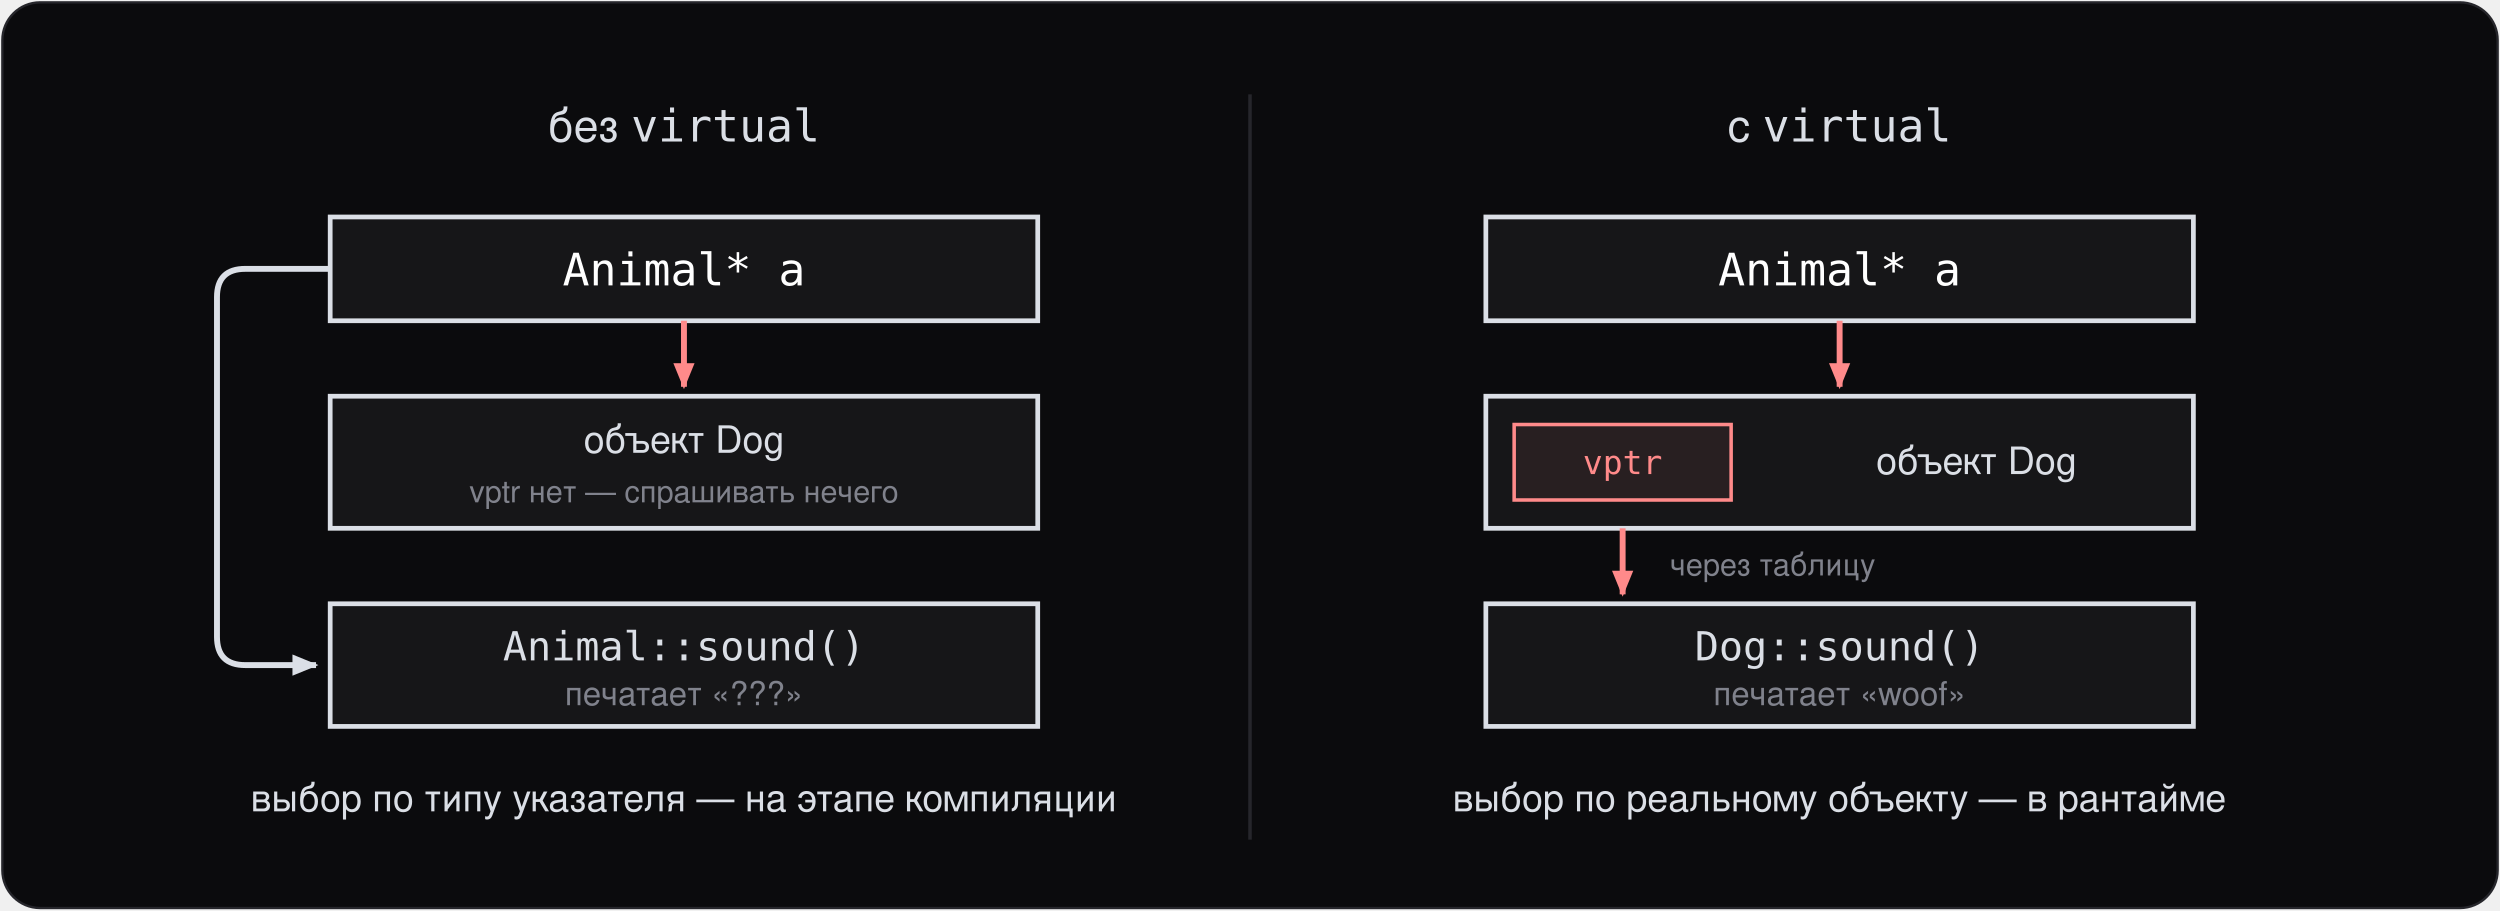
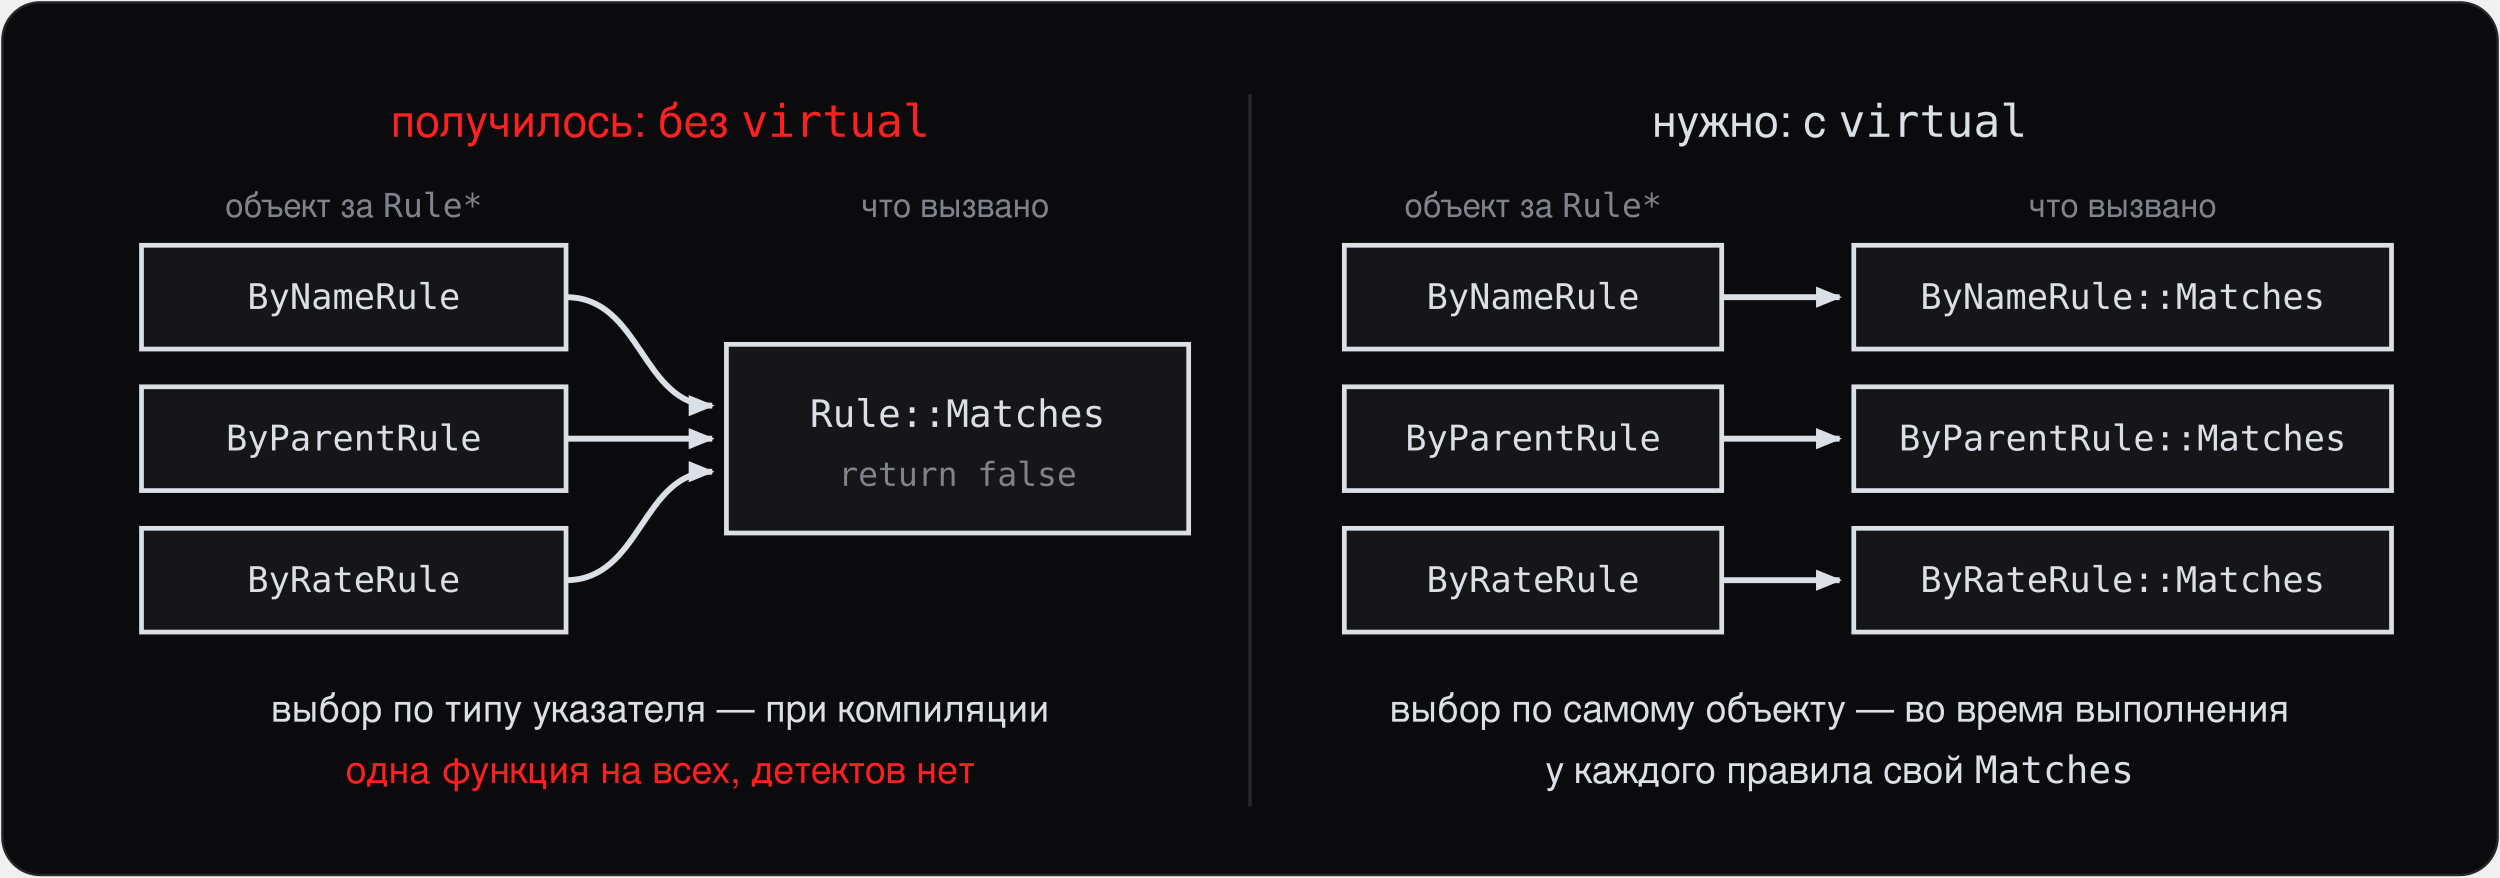
- <svg xmlns="http://www.w3.org/2000/svg" viewBox="0 0 1060 386" width="1060" height="386" font-family="Golos Text, Segoe UI, Helvetica, Arial, sans-serif">
+ <svg xmlns="http://www.w3.org/2000/svg" viewBox="0 0 1060 372" width="1060" height="372" font-family="Golos Text, Segoe UI, Helvetica, Arial, sans-serif">
  <defs>
-     <marker id="pink" markerWidth="11" markerHeight="11" refX="10" refY="4.5" orient="auto" markerUnits="userSpaceOnUse">
-       <path d="M0,0 L11,4.5 L0,9 z" fill="#ff8a8a" />
-     </marker>
    <marker id="light" markerWidth="11" markerHeight="11" refX="10" refY="4.5" orient="auto" markerUnits="userSpaceOnUse">
      <path d="M0,0 L11,4.5 L0,9 z" fill="#dbdfe6" />
    </marker>
  </defs>
-   <rect x="1" y="1" width="1058" height="384" rx="16" fill="#0b0b0d" stroke="#26262b" />
-   <line x1="530" y1="40" x2="530" y2="356" stroke="#26262b" stroke-width="1.5" />
-   <text x="290" y="60" font-size="19" text-anchor="middle" fill="#dbdfe6">без <tspan font-family="Consolas, Roboto Mono, monospace">virtual</tspan>
+   <rect x="1" y="1" width="1058" height="370" rx="16" fill="#0b0b0d" stroke="#26262b" />
+   <line x1="530" y1="40" x2="530" y2="342" stroke="#26262b" stroke-width="1.5" />
+   <text x="280" y="58" font-size="19" text-anchor="middle" fill="#ff2020">получилось: без <tspan font-family="Consolas, Roboto Mono, monospace">virtual</tspan>
  </text>
-   <rect x="140" y="92" width="300" height="44" fill="rgba(255,255,255,0.05)" stroke="#dbdfe6" stroke-width="2" />
-   <text x="290" y="121" font-size="19" text-anchor="middle" fill="#ffffff" font-family="Consolas, Roboto Mono, monospace">Animal* a</text>
-   <line x1="290" y1="136" x2="290" y2="164" stroke="#ff8a8a" stroke-width="2.5" marker-end="url(#pink)" />
-   <rect x="140" y="168" width="300" height="56" fill="rgba(255,255,255,0.05)" stroke="#dbdfe6" stroke-width="2" />
-   <text x="290" y="192" font-size="16" text-anchor="middle" fill="#dbdfe6">объект Dog</text>
-   <text x="290" y="213" font-size="13" text-anchor="middle" fill="#80828c">vptr нет — спрашивать нечего</text>
-   <path d="M 140 114 H 104 Q 92 114 92 126 V 270 Q 92 282 104 282 H 134" fill="none" stroke="#dbdfe6" stroke-width="2.5" marker-end="url(#light)" />
-   <rect x="140" y="256" width="300" height="52" fill="rgba(255,255,255,0.05)" stroke="#dbdfe6" stroke-width="2" />
-   <text x="290" y="280" font-size="17" text-anchor="middle" fill="#dbdfe6" font-family="Consolas, Roboto Mono, monospace">Animal::sound()</text>
-   <text x="290" y="299" font-size="14" text-anchor="middle" fill="#80828c">печатает «???»</text>
-   <text x="290" y="344" font-size="16" text-anchor="middle" fill="#dbdfe6">выбор по типу указателя — на этапе компиляции</text>
-   <text x="780" y="60" font-size="19" text-anchor="middle" fill="#dbdfe6">с <tspan font-family="Consolas, Roboto Mono, monospace">virtual</tspan>
+   <text x="150" y="92" font-size="14" text-anchor="middle" fill="#80828c">объект за <tspan font-family="Consolas, Roboto Mono, monospace">Rule*</tspan>
  </text>
-   <rect x="630" y="92" width="300" height="44" fill="rgba(255,255,255,0.05)" stroke="#dbdfe6" stroke-width="2" />
-   <text x="780" y="121" font-size="19" text-anchor="middle" fill="#ffffff" font-family="Consolas, Roboto Mono, monospace">Animal* a</text>
-   <line x1="780" y1="136" x2="780" y2="164" stroke="#ff8a8a" stroke-width="2.5" marker-end="url(#pink)" />
-   <rect x="630" y="168" width="300" height="56" fill="rgba(255,255,255,0.05)" stroke="#dbdfe6" stroke-width="2" />
-   <rect x="642" y="180" width="92" height="32" fill="rgba(255,138,138,0.08)" stroke="#ff8a8a" stroke-width="1.5" />
-   <text x="688" y="201" font-size="14" text-anchor="middle" fill="#ff8a8a" font-family="Consolas, Roboto Mono, monospace">vptr</text>
-   <text x="838" y="201" font-size="16" text-anchor="middle" fill="#dbdfe6">объект Dog</text>
-   <line x1="688" y1="224" x2="688" y2="252" stroke="#ff8a8a" stroke-width="2.5" marker-end="url(#pink)" />
-   <text x="708" y="244" font-size="13" fill="#80828c">через таблицу</text>
-   <rect x="630" y="256" width="300" height="52" fill="rgba(255,255,255,0.05)" stroke="#dbdfe6" stroke-width="2" />
-   <text x="780" y="280" font-size="17" text-anchor="middle" fill="#dbdfe6" font-family="Consolas, Roboto Mono, monospace">Dog::sound()</text>
-   <text x="780" y="299" font-size="14" text-anchor="middle" fill="#80828c">печатает «woof»</text>
-   <text x="780" y="344" font-size="16" text-anchor="middle" fill="#dbdfe6">выбор по реальному объекту — в рантайме</text>
+   <text x="405" y="92" font-size="14" text-anchor="middle" fill="#80828c">что вызвано</text>
+   <g fill="rgba(255,255,255,0.05)" stroke="#dbdfe6" stroke-width="2">
+     <rect x="60" y="104" width="180" height="44" />
+     <rect x="60" y="164" width="180" height="44" />
+     <rect x="60" y="224" width="180" height="44" />
+   </g>
+   <g font-size="15" text-anchor="middle" fill="#dbdfe6" font-family="Consolas, Roboto Mono, monospace">
+     <text x="150" y="131">ByNameRule</text>
+     <text x="150" y="191">ByParentRule</text>
+     <text x="150" y="251">ByRateRule</text>
+   </g>
+   <g stroke="#dbdfe6" stroke-width="2.5" fill="none">
+     <path d="M 240 126 C 272 126, 272 172, 302 172" marker-end="url(#light)" />
+     <line x1="240" y1="186" x2="302" y2="186" marker-end="url(#light)" />
+     <path d="M 240 246 C 272 246, 272 200, 302 200" marker-end="url(#light)" />
+   </g>
+   <rect x="308" y="146" width="196" height="80" fill="rgba(255,255,255,0.05)" stroke="#dbdfe6" stroke-width="2" />
+   <text x="406" y="181" font-size="16" text-anchor="middle" fill="#dbdfe6" font-family="Consolas, Roboto Mono, monospace">Rule::Matches</text>
+   <text x="406" y="206" font-size="14" text-anchor="middle" fill="#80828c" font-family="Consolas, Roboto Mono, monospace">return false</text>
+   <text x="280" y="306" font-size="16" text-anchor="middle" fill="#dbdfe6">выбор по типу указателя — при компиляции</text>
+   <text x="280" y="332" font-size="16" text-anchor="middle" fill="#ff2020">одна функция на всех, детектов нет</text>
+   <text x="780" y="58" font-size="19" text-anchor="middle" fill="#dbdfe6">нужно: с <tspan font-family="Consolas, Roboto Mono, monospace">virtual</tspan>
+   </text>
+   <text x="650" y="92" font-size="14" text-anchor="middle" fill="#80828c">объект за <tspan font-family="Consolas, Roboto Mono, monospace">Rule*</tspan>
+   </text>
+   <text x="900" y="92" font-size="14" text-anchor="middle" fill="#80828c">что вызвано</text>
+   <g fill="rgba(255,255,255,0.05)" stroke="#dbdfe6" stroke-width="2">
+     <rect x="570" y="104" width="160" height="44" />
+     <rect x="570" y="164" width="160" height="44" />
+     <rect x="570" y="224" width="160" height="44" />
+     <rect x="786" y="104" width="228" height="44" />
+     <rect x="786" y="164" width="228" height="44" />
+     <rect x="786" y="224" width="228" height="44" />
+   </g>
+   <g font-size="15" text-anchor="middle" fill="#dbdfe6" font-family="Consolas, Roboto Mono, monospace">
+     <text x="650" y="131">ByNameRule</text>
+     <text x="650" y="191">ByParentRule</text>
+     <text x="650" y="251">ByRateRule</text>
+     <text x="900" y="131">ByNameRule::Matches</text>
+     <text x="900" y="191">ByParentRule::Matches</text>
+     <text x="900" y="251">ByRateRule::Matches</text>
+   </g>
+   <g stroke="#dbdfe6" stroke-width="2.5">
+     <line x1="730" y1="126" x2="780" y2="126" marker-end="url(#light)" />
+     <line x1="730" y1="186" x2="780" y2="186" marker-end="url(#light)" />
+     <line x1="730" y1="246" x2="780" y2="246" marker-end="url(#light)" />
+   </g>
+   <text x="780" y="306" font-size="16" text-anchor="middle" fill="#dbdfe6">выбор по самому объекту — во время выполнения</text>
+   <text x="780" y="332" font-size="16" text-anchor="middle" fill="#dbdfe6">у каждого правила свой <tspan font-family="Consolas, Roboto Mono, monospace">Matches</tspan>
+   </text>
</svg>
